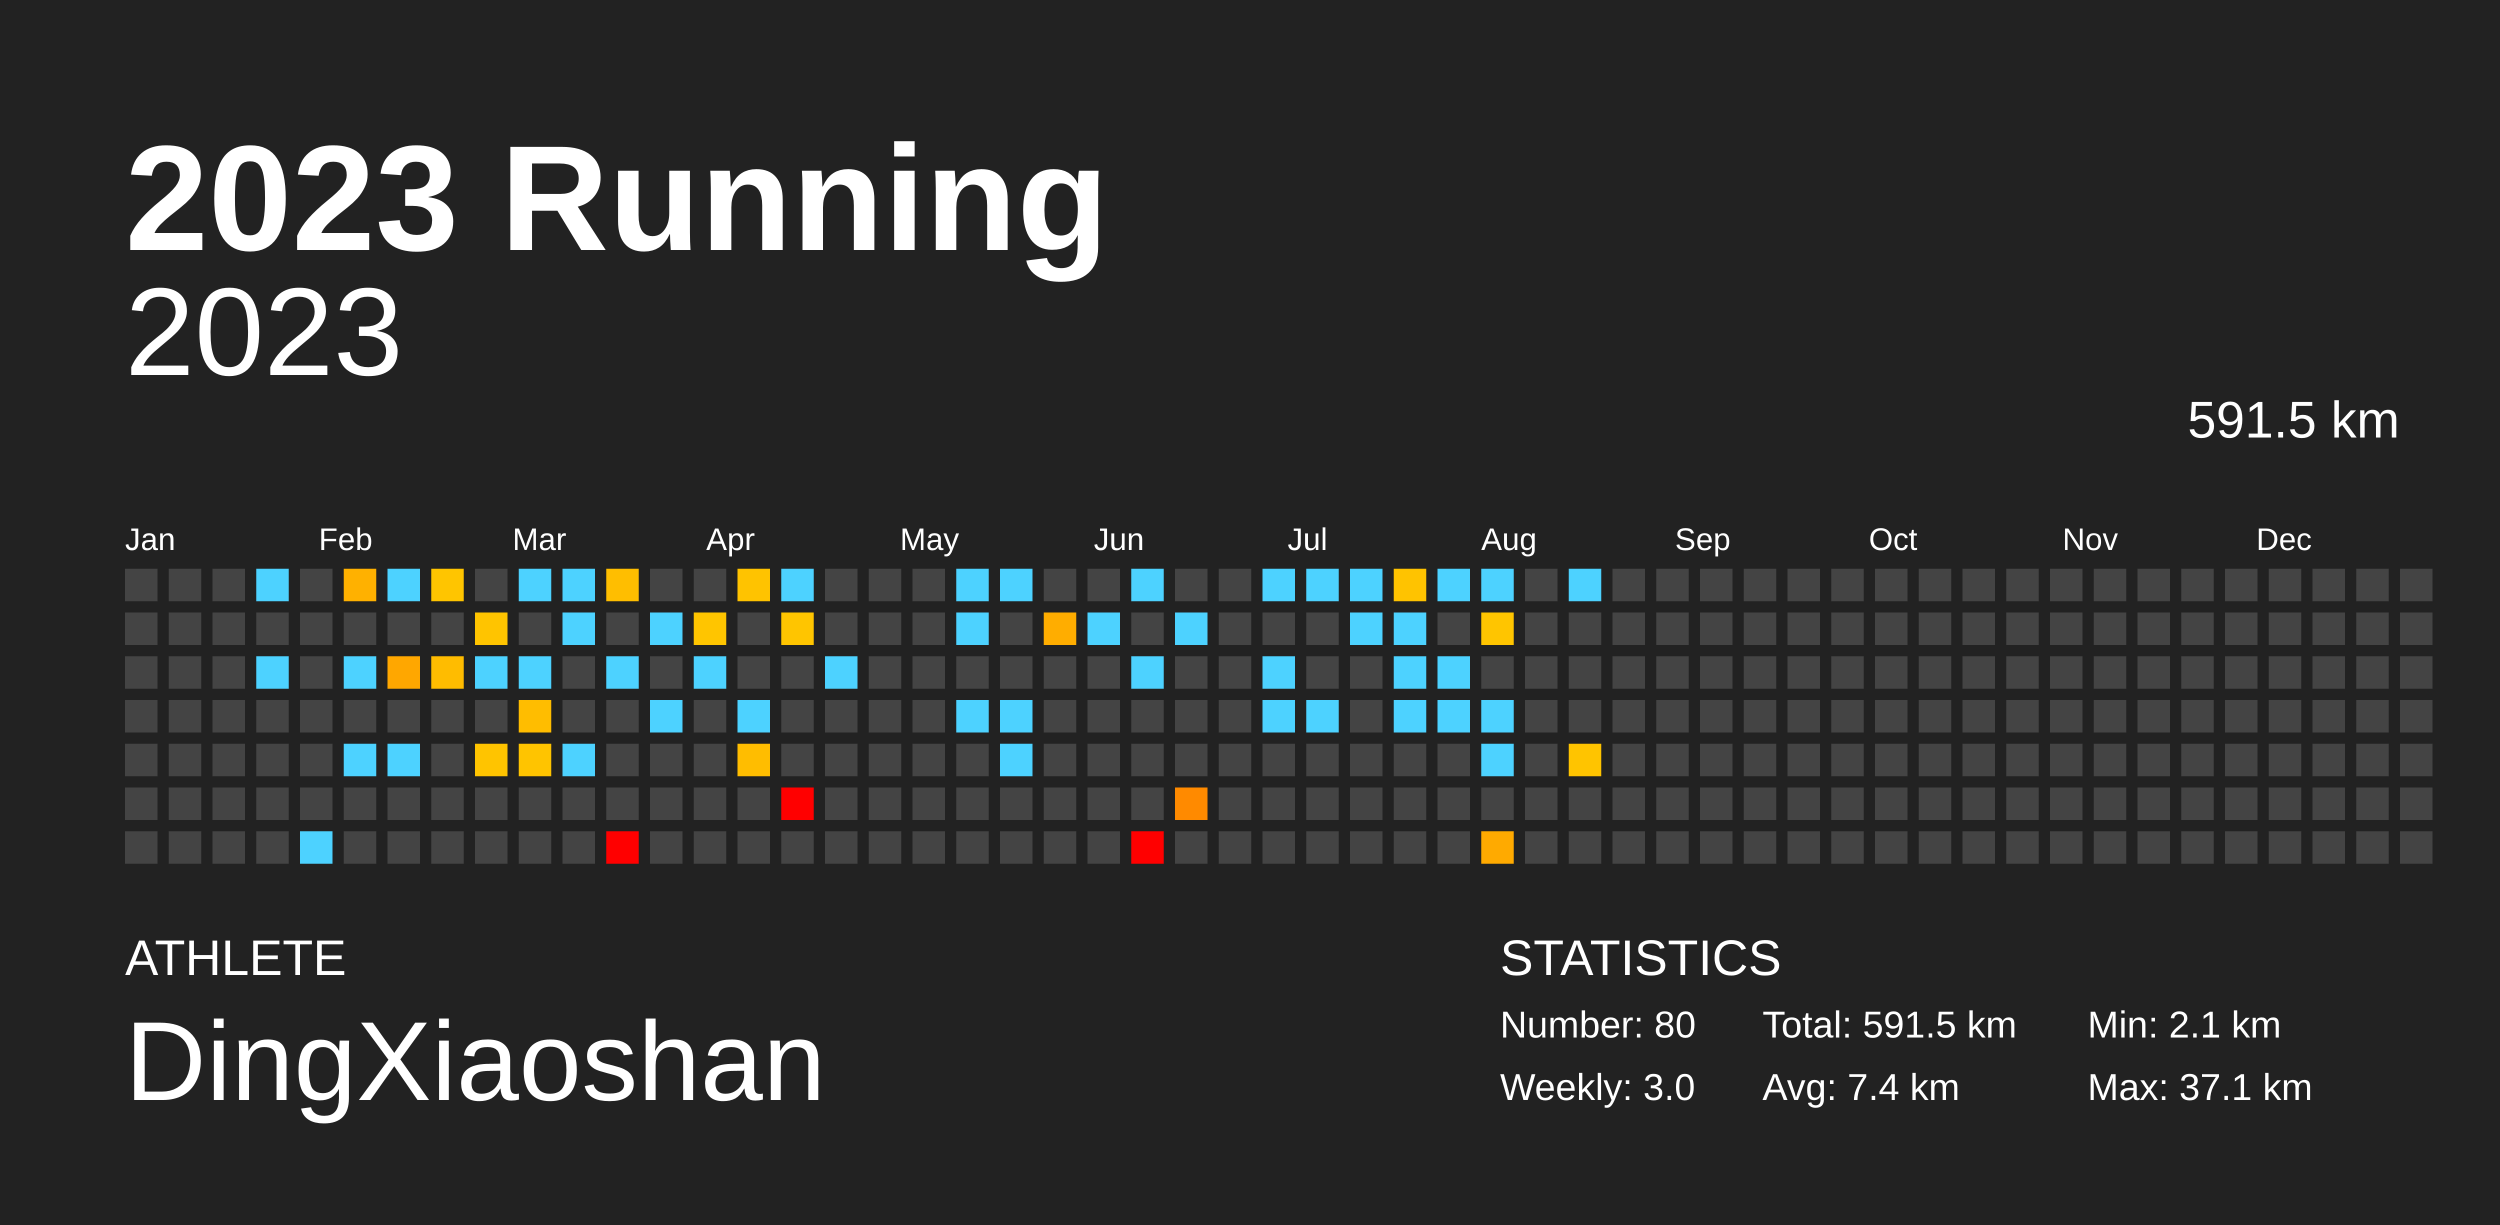
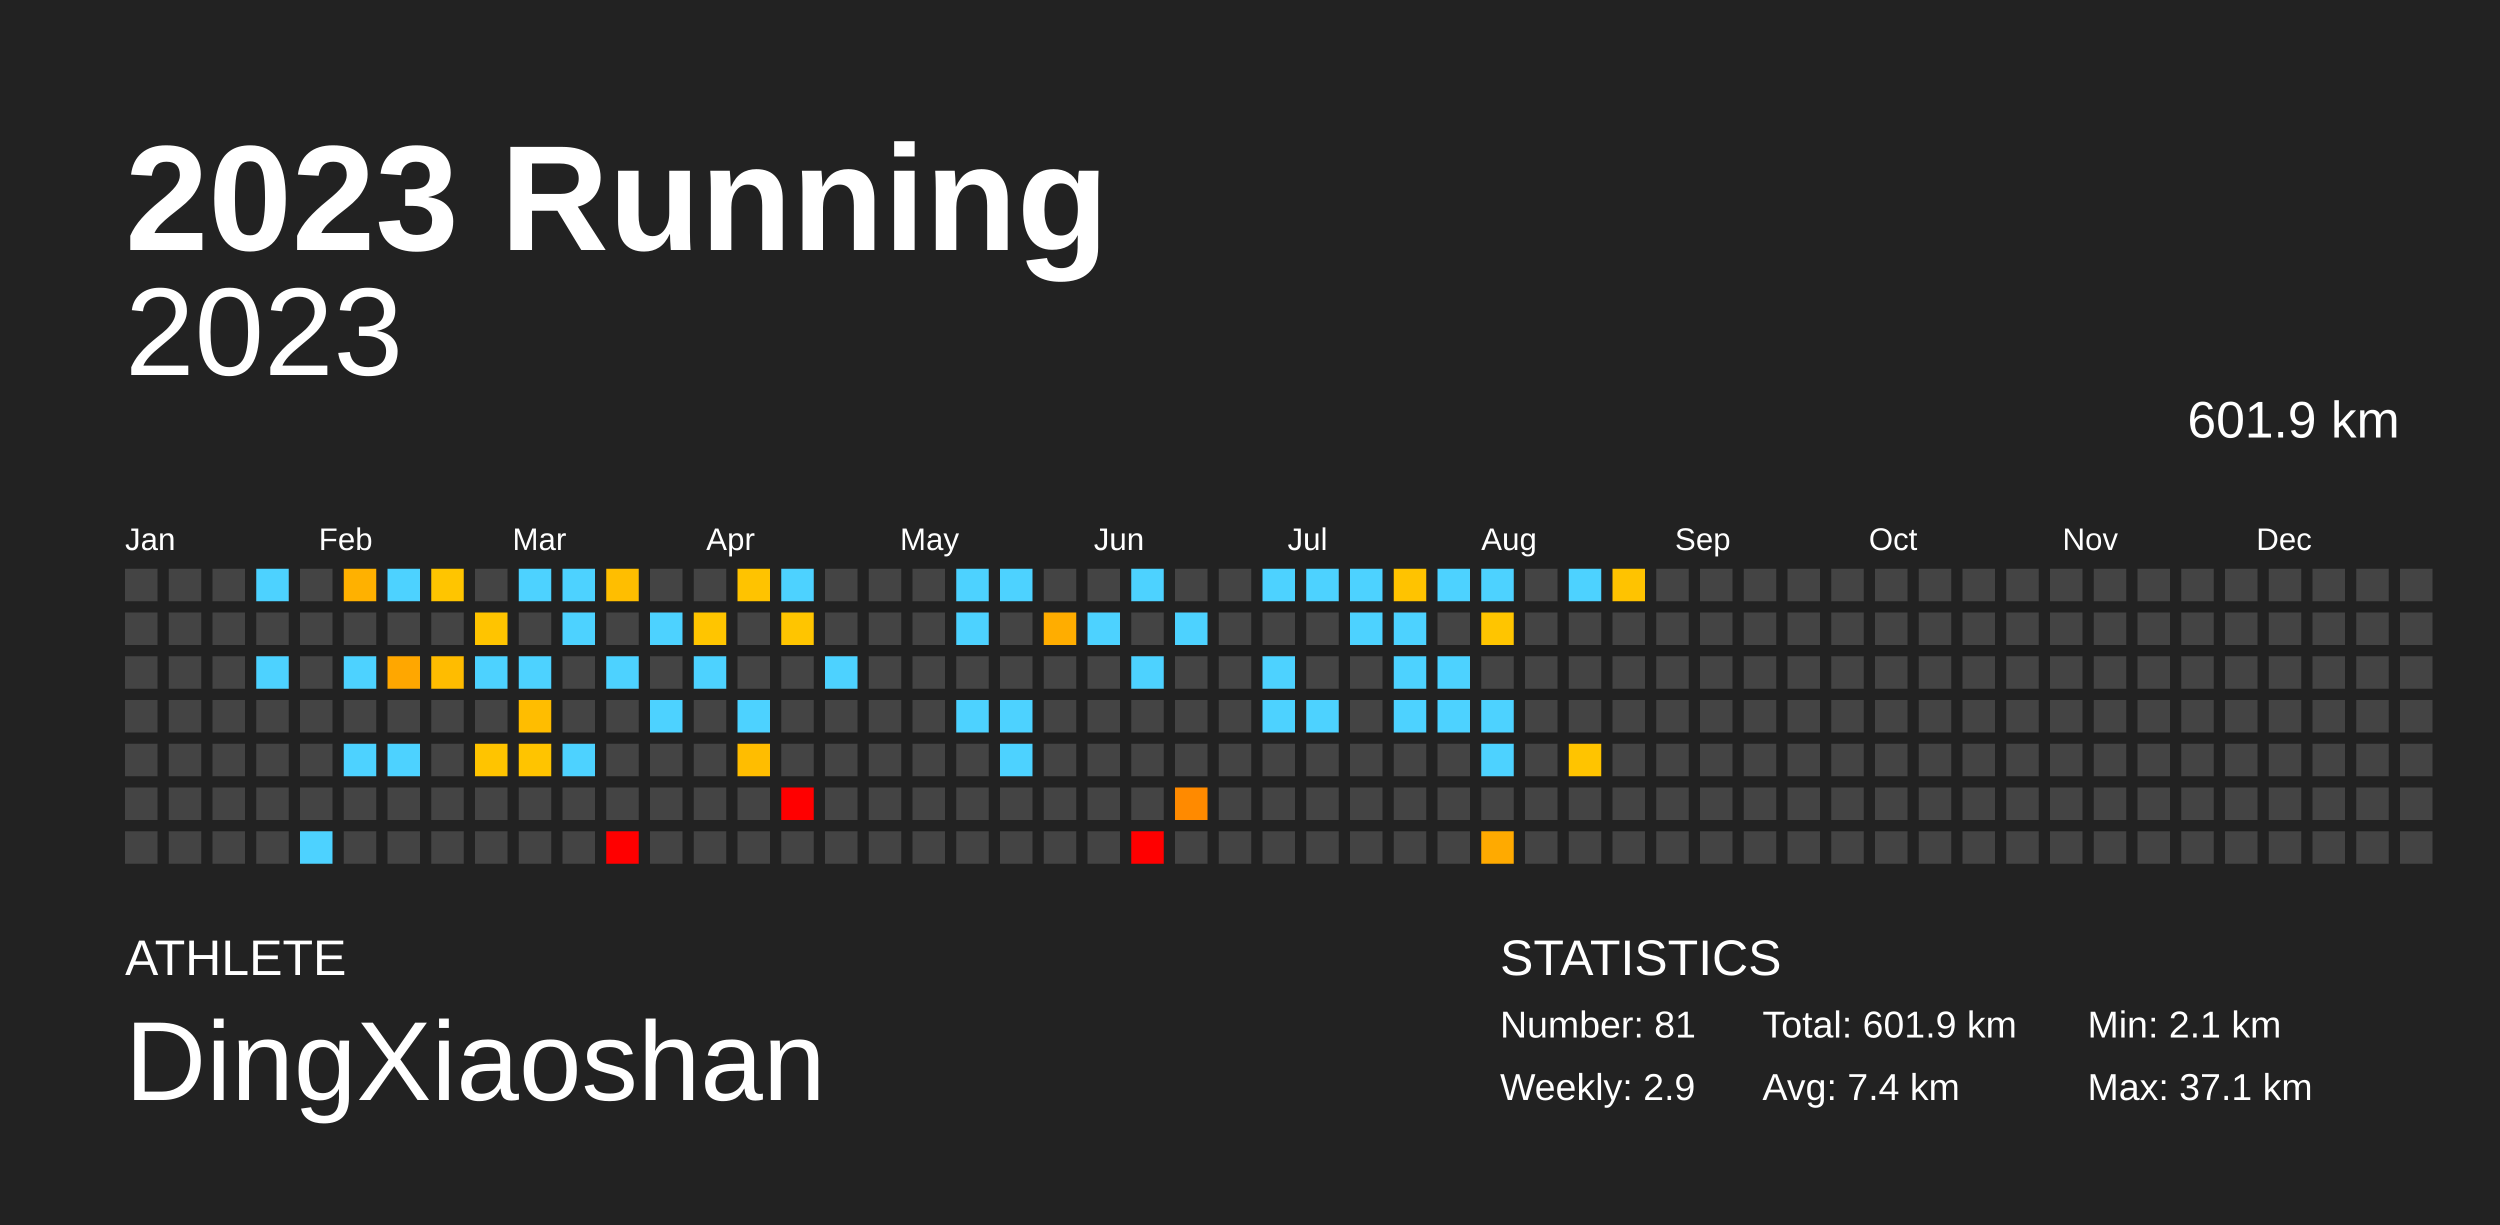
<svg xmlns="http://www.w3.org/2000/svg" baseProfile="full" height="98mm" version="1.1" viewBox="0,0,200,98" width="200mm">
  <defs />
  <rect fill="#222222" height="98" width="200" x="0" y="0" />
  <text fill="#FFFFFF" style="font-size:12px; font-family:Arial; font-weight:bold;" x="10" y="20">2023 Running</text>
  <text fill="#FFFFFF" style="font-size:4px; font-family:Arial" x="10" y="78">ATHLETE</text>
  <text fill="#FFFFFF" style="font-size:9px; font-family:Arial" x="10" y="88">DingXiaoshan</text>
  <text fill="#FFFFFF" style="font-size:4px; font-family:Arial" x="120" y="78">STATISTICS</text>
-   <text fill="#FFFFFF" style="font-size:3px; font-family:Arial" x="120" y="83">Number: 80</text>
-   <text fill="#FFFFFF" style="font-size:3px; font-family:Arial" x="120" y="88">Weekly: 3.0</text>
-   <text fill="#FFFFFF" style="font-size:3px; font-family:Arial" x="141" y="83">Total: 591.5 km</text>
+   <text fill="#FFFFFF" style="font-size:3px; font-family:Arial" x="120" y="83">Number: 81</text>
+   <text fill="#FFFFFF" style="font-size:3px; font-family:Arial" x="120" y="88">Weekly: 2.9</text>
+   <text fill="#FFFFFF" style="font-size:3px; font-family:Arial" x="141" y="83">Total: 601.9 km</text>
  <text fill="#FFFFFF" style="font-size:3px; font-family:Arial" x="141" y="88">Avg: 7.4 km</text>
  <text fill="#FFFFFF" style="font-size:3px; font-family:Arial" x="167" y="83">Min: 2.1 km</text>
  <text fill="#FFFFFF" style="font-size:3px; font-family:Arial" x="167" y="88">Max: 37.1 km</text>
  <text alignment-baseline="hanging" fill="#FFFFFF" style="font-size:10.0px; font-family:Arial;" x="10" y="30">2023</text>
-   <text alignment-baseline="hanging" fill="#FFFFFF" style="font-size:4.125px; font-family:Arial;" x="175" y="35">591.5 km</text>
+   <text alignment-baseline="hanging" fill="#FFFFFF" style="font-size:4.125px; font-family:Arial;" x="175" y="35">601.9 km</text>
  <text fill="#FFFFFF" style="font-size:2.5px; font-family:Arial" x="10.0" y="44">Jan</text>
  <text fill="#FFFFFF" style="font-size:2.5px; font-family:Arial" x="25.5" y="44">Feb</text>
  <text fill="#FFFFFF" style="font-size:2.5px; font-family:Arial" x="41.0" y="44">Mar</text>
  <text fill="#FFFFFF" style="font-size:2.5px; font-family:Arial" x="56.5" y="44">Apr</text>
  <text fill="#FFFFFF" style="font-size:2.5px; font-family:Arial" x="72.0" y="44">May</text>
  <text fill="#FFFFFF" style="font-size:2.5px; font-family:Arial" x="87.5" y="44">Jun</text>
  <text fill="#FFFFFF" style="font-size:2.5px; font-family:Arial" x="103.0" y="44">Jul</text>
  <text fill="#FFFFFF" style="font-size:2.5px; font-family:Arial" x="118.5" y="44">Aug</text>
  <text fill="#FFFFFF" style="font-size:2.5px; font-family:Arial" x="134.0" y="44">Sep</text>
  <text fill="#FFFFFF" style="font-size:2.5px; font-family:Arial" x="149.5" y="44">Oct</text>
  <text fill="#FFFFFF" style="font-size:2.5px; font-family:Arial" x="165.0" y="44">Nov</text>
  <text fill="#FFFFFF" style="font-size:2.5px; font-family:Arial" x="180.5" y="44">Dec</text>
  <rect fill="#444444" height="2.6" width="2.6" x="10.0" y="45.5" />
  <rect fill="#444444" height="2.6" width="2.6" x="10.0" y="49.0" />
  <rect fill="#444444" height="2.6" width="2.6" x="10.0" y="52.5" />
  <rect fill="#444444" height="2.6" width="2.6" x="10.0" y="56.0" />
  <rect fill="#444444" height="2.6" width="2.6" x="10.0" y="59.5" />
  <rect fill="#444444" height="2.6" width="2.6" x="10.0" y="63.0" />
  <rect fill="#444444" height="2.6" width="2.6" x="10.0" y="66.5" />
  <rect fill="#444444" height="2.6" width="2.6" x="13.5" y="45.5" />
  <rect fill="#444444" height="2.6" width="2.6" x="13.5" y="49.0" />
  <rect fill="#444444" height="2.6" width="2.6" x="13.5" y="52.5" />
  <rect fill="#444444" height="2.6" width="2.6" x="13.5" y="56.0" />
  <rect fill="#444444" height="2.6" width="2.6" x="13.5" y="59.5" />
  <rect fill="#444444" height="2.6" width="2.6" x="13.5" y="63.0" />
  <rect fill="#444444" height="2.6" width="2.6" x="13.5" y="66.5" />
  <rect fill="#444444" height="2.6" width="2.6" x="17.0" y="45.5" />
  <rect fill="#444444" height="2.6" width="2.6" x="17.0" y="49.0" />
  <rect fill="#444444" height="2.6" width="2.6" x="17.0" y="52.5" />
  <rect fill="#444444" height="2.6" width="2.6" x="17.0" y="56.0" />
  <rect fill="#444444" height="2.6" width="2.6" x="17.0" y="59.5" />
  <rect fill="#444444" height="2.6" width="2.6" x="17.0" y="63.0" />
  <rect fill="#444444" height="2.6" width="2.6" x="17.0" y="66.5" />
  <rect fill="#4dd2ff" height="2.6" width="2.6" x="20.5" y="45.5" />
  <rect fill="#444444" height="2.6" width="2.6" x="20.5" y="49.0" />
  <rect fill="#4dd2ff" height="2.6" width="2.6" x="20.5" y="52.5" />
  <rect fill="#444444" height="2.6" width="2.6" x="20.5" y="56.0" />
  <rect fill="#444444" height="2.6" width="2.6" x="20.5" y="59.5" />
  <rect fill="#444444" height="2.6" width="2.6" x="20.5" y="63.0" />
  <rect fill="#444444" height="2.6" width="2.6" x="20.5" y="66.5" />
  <rect fill="#444444" height="2.6" width="2.6" x="24.0" y="45.5" />
  <rect fill="#444444" height="2.6" width="2.6" x="24.0" y="49.0" />
  <rect fill="#444444" height="2.6" width="2.6" x="24.0" y="52.5" />
  <rect fill="#444444" height="2.6" width="2.6" x="24.0" y="56.0" />
  <rect fill="#444444" height="2.6" width="2.6" x="24.0" y="59.5" />
  <rect fill="#444444" height="2.6" width="2.6" x="24.0" y="63.0" />
  <rect fill="#4dd2ff" height="2.6" width="2.6" x="24.0" y="66.5" />
  <rect fill="#ffb100" height="2.6" width="2.6" x="27.5" y="45.5" />
  <rect fill="#444444" height="2.6" width="2.6" x="27.5" y="49.0" />
  <rect fill="#4dd2ff" height="2.6" width="2.6" x="27.5" y="52.5" />
  <rect fill="#444444" height="2.6" width="2.6" x="27.5" y="56.0" />
  <rect fill="#4dd2ff" height="2.6" width="2.6" x="27.5" y="59.5" />
  <rect fill="#444444" height="2.6" width="2.6" x="27.5" y="63.0" />
  <rect fill="#444444" height="2.6" width="2.6" x="27.5" y="66.5" />
  <rect fill="#4dd2ff" height="2.6" width="2.6" x="31.0" y="45.5" />
  <rect fill="#444444" height="2.6" width="2.6" x="31.0" y="49.0" />
  <rect fill="#ffa700" height="2.6" width="2.6" x="31.0" y="52.5" />
  <rect fill="#444444" height="2.6" width="2.6" x="31.0" y="56.0" />
  <rect fill="#4dd2ff" height="2.6" width="2.6" x="31.0" y="59.5" />
  <rect fill="#444444" height="2.6" width="2.6" x="31.0" y="63.0" />
  <rect fill="#444444" height="2.6" width="2.6" x="31.0" y="66.5" />
  <rect fill="#ffc500" height="2.6" width="2.6" x="34.5" y="45.5" />
  <rect fill="#444444" height="2.6" width="2.6" x="34.5" y="49.0" />
  <rect fill="#ffbc00" height="2.6" width="2.6" x="34.5" y="52.5" />
  <rect fill="#444444" height="2.6" width="2.6" x="34.5" y="56.0" />
  <rect fill="#444444" height="2.6" width="2.6" x="34.5" y="59.5" />
  <rect fill="#444444" height="2.6" width="2.6" x="34.5" y="63.0" />
  <rect fill="#444444" height="2.6" width="2.6" x="34.5" y="66.5" />
  <rect fill="#444444" height="2.6" width="2.6" x="38.0" y="45.5" />
  <rect fill="#ffc400" height="2.6" width="2.6" x="38.0" y="49.0" />
  <rect fill="#4dd2ff" height="2.6" width="2.6" x="38.0" y="52.5" />
  <rect fill="#444444" height="2.6" width="2.6" x="38.0" y="56.0" />
  <rect fill="#ffc400" height="2.6" width="2.6" x="38.0" y="59.5" />
  <rect fill="#444444" height="2.6" width="2.6" x="38.0" y="63.0" />
  <rect fill="#444444" height="2.6" width="2.6" x="38.0" y="66.5" />
  <rect fill="#4dd2ff" height="2.6" width="2.6" x="41.5" y="45.5" />
  <rect fill="#444444" height="2.6" width="2.6" x="41.5" y="49.0" />
  <rect fill="#4dd2ff" height="2.6" width="2.6" x="41.5" y="52.5" />
  <rect fill="#ffbd00" height="2.6" width="2.6" x="41.5" y="56.0" />
  <rect fill="#ffc400" height="2.6" width="2.6" x="41.5" y="59.5" />
  <rect fill="#444444" height="2.6" width="2.6" x="41.5" y="63.0" />
  <rect fill="#444444" height="2.6" width="2.6" x="41.5" y="66.5" />
  <rect fill="#4dd2ff" height="2.6" width="2.6" x="45.0" y="45.5" />
  <rect fill="#4dd2ff" height="2.6" width="2.6" x="45.0" y="49.0" />
  <rect fill="#444444" height="2.6" width="2.6" x="45.0" y="52.5" />
  <rect fill="#444444" height="2.6" width="2.6" x="45.0" y="56.0" />
  <rect fill="#4dd2ff" height="2.6" width="2.6" x="45.0" y="59.5" />
  <rect fill="#444444" height="2.6" width="2.6" x="45.0" y="63.0" />
  <rect fill="#444444" height="2.6" width="2.6" x="45.0" y="66.5" />
  <rect fill="#ffbe00" height="2.6" width="2.6" x="48.5" y="45.5" />
  <rect fill="#444444" height="2.6" width="2.6" x="48.5" y="49.0" />
  <rect fill="#4dd2ff" height="2.6" width="2.6" x="48.5" y="52.5" />
  <rect fill="#444444" height="2.6" width="2.6" x="48.5" y="56.0" />
  <rect fill="#444444" height="2.6" width="2.6" x="48.5" y="59.5" />
  <rect fill="#444444" height="2.6" width="2.6" x="48.5" y="63.0" />
  <rect fill="red" height="2.6" width="2.6" x="48.5" y="66.5" />
  <rect fill="#444444" height="2.6" width="2.6" x="52.0" y="45.5" />
  <rect fill="#4dd2ff" height="2.6" width="2.6" x="52.0" y="49.0" />
  <rect fill="#444444" height="2.6" width="2.6" x="52.0" y="52.5" />
  <rect fill="#4dd2ff" height="2.6" width="2.6" x="52.0" y="56.0" />
  <rect fill="#444444" height="2.6" width="2.6" x="52.0" y="59.5" />
  <rect fill="#444444" height="2.6" width="2.6" x="52.0" y="63.0" />
  <rect fill="#444444" height="2.6" width="2.6" x="52.0" y="66.5" />
  <rect fill="#444444" height="2.6" width="2.6" x="55.5" y="45.5" />
  <rect fill="#ffc500" height="2.6" width="2.6" x="55.5" y="49.0" />
  <rect fill="#4dd2ff" height="2.6" width="2.6" x="55.5" y="52.5" />
  <rect fill="#444444" height="2.6" width="2.6" x="55.5" y="56.0" />
  <rect fill="#444444" height="2.6" width="2.6" x="55.5" y="59.5" />
  <rect fill="#444444" height="2.6" width="2.6" x="55.5" y="63.0" />
  <rect fill="#444444" height="2.6" width="2.6" x="55.5" y="66.5" />
  <rect fill="#ffc300" height="2.6" width="2.6" x="59.0" y="45.5" />
  <rect fill="#444444" height="2.6" width="2.6" x="59.0" y="49.0" />
  <rect fill="#444444" height="2.6" width="2.6" x="59.0" y="52.5" />
  <rect fill="#4dd2ff" height="2.6" width="2.6" x="59.0" y="56.0" />
  <rect fill="#ffbd00" height="2.6" width="2.6" x="59.0" y="59.5" />
  <rect fill="#444444" height="2.6" width="2.6" x="59.0" y="63.0" />
  <rect fill="#444444" height="2.6" width="2.6" x="59.0" y="66.5" />
  <rect fill="#4dd2ff" height="2.6" width="2.6" x="62.5" y="45.5" />
  <rect fill="#ffc500" height="2.6" width="2.6" x="62.5" y="49.0" />
  <rect fill="#444444" height="2.6" width="2.6" x="62.5" y="52.5" />
  <rect fill="#444444" height="2.6" width="2.6" x="62.5" y="56.0" />
  <rect fill="#444444" height="2.6" width="2.6" x="62.5" y="59.5" />
  <rect fill="red" height="2.6" width="2.6" x="62.5" y="63.0" />
  <rect fill="#444444" height="2.6" width="2.6" x="62.5" y="66.5" />
  <rect fill="#444444" height="2.6" width="2.6" x="66.0" y="45.5" />
  <rect fill="#444444" height="2.6" width="2.6" x="66.0" y="49.0" />
  <rect fill="#4dd2ff" height="2.6" width="2.6" x="66.0" y="52.5" />
  <rect fill="#444444" height="2.6" width="2.6" x="66.0" y="56.0" />
  <rect fill="#444444" height="2.6" width="2.6" x="66.0" y="59.5" />
  <rect fill="#444444" height="2.6" width="2.6" x="66.0" y="63.0" />
  <rect fill="#444444" height="2.6" width="2.6" x="66.0" y="66.5" />
  <rect fill="#444444" height="2.6" width="2.6" x="69.5" y="45.5" />
  <rect fill="#444444" height="2.6" width="2.6" x="69.5" y="49.0" />
  <rect fill="#444444" height="2.6" width="2.6" x="69.5" y="52.5" />
  <rect fill="#444444" height="2.6" width="2.6" x="69.5" y="56.0" />
  <rect fill="#444444" height="2.6" width="2.6" x="69.5" y="59.5" />
  <rect fill="#444444" height="2.6" width="2.6" x="69.5" y="63.0" />
  <rect fill="#444444" height="2.6" width="2.6" x="69.5" y="66.5" />
  <rect fill="#444444" height="2.6" width="2.6" x="73.0" y="45.5" />
  <rect fill="#444444" height="2.6" width="2.6" x="73.0" y="49.0" />
  <rect fill="#444444" height="2.6" width="2.6" x="73.0" y="52.5" />
  <rect fill="#444444" height="2.6" width="2.6" x="73.0" y="56.0" />
  <rect fill="#444444" height="2.6" width="2.6" x="73.0" y="59.5" />
  <rect fill="#444444" height="2.6" width="2.6" x="73.0" y="63.0" />
  <rect fill="#444444" height="2.6" width="2.6" x="73.0" y="66.5" />
  <rect fill="#4dd2ff" height="2.6" width="2.6" x="76.5" y="45.5" />
  <rect fill="#4dd2ff" height="2.6" width="2.6" x="76.5" y="49.0" />
  <rect fill="#444444" height="2.6" width="2.6" x="76.5" y="52.5" />
  <rect fill="#4dd2ff" height="2.6" width="2.6" x="76.5" y="56.0" />
  <rect fill="#444444" height="2.6" width="2.6" x="76.5" y="59.5" />
  <rect fill="#444444" height="2.6" width="2.6" x="76.5" y="63.0" />
  <rect fill="#444444" height="2.6" width="2.6" x="76.5" y="66.5" />
  <rect fill="#4dd2ff" height="2.6" width="2.6" x="80.0" y="45.5" />
  <rect fill="#444444" height="2.6" width="2.6" x="80.0" y="49.0" />
  <rect fill="#444444" height="2.6" width="2.6" x="80.0" y="52.5" />
  <rect fill="#4dd2ff" height="2.6" width="2.6" x="80.0" y="56.0" />
  <rect fill="#4dd2ff" height="2.6" width="2.6" x="80.0" y="59.5" />
  <rect fill="#444444" height="2.6" width="2.6" x="80.0" y="63.0" />
  <rect fill="#444444" height="2.6" width="2.6" x="80.0" y="66.5" />
  <rect fill="#444444" height="2.6" width="2.6" x="83.5" y="45.5" />
  <rect fill="#ffad00" height="2.6" width="2.6" x="83.5" y="49.0" />
  <rect fill="#444444" height="2.6" width="2.6" x="83.5" y="52.5" />
  <rect fill="#444444" height="2.6" width="2.6" x="83.5" y="56.0" />
  <rect fill="#444444" height="2.6" width="2.6" x="83.5" y="59.5" />
  <rect fill="#444444" height="2.6" width="2.6" x="83.5" y="63.0" />
  <rect fill="#444444" height="2.6" width="2.6" x="83.5" y="66.5" />
  <rect fill="#444444" height="2.6" width="2.6" x="87.0" y="45.5" />
  <rect fill="#4dd2ff" height="2.6" width="2.6" x="87.0" y="49.0" />
  <rect fill="#444444" height="2.6" width="2.6" x="87.0" y="52.5" />
  <rect fill="#444444" height="2.6" width="2.6" x="87.0" y="56.0" />
  <rect fill="#444444" height="2.6" width="2.6" x="87.0" y="59.5" />
  <rect fill="#444444" height="2.6" width="2.6" x="87.0" y="63.0" />
  <rect fill="#444444" height="2.6" width="2.6" x="87.0" y="66.5" />
  <rect fill="#4dd2ff" height="2.6" width="2.6" x="90.5" y="45.5" />
  <rect fill="#444444" height="2.6" width="2.6" x="90.5" y="49.0" />
  <rect fill="#4dd2ff" height="2.6" width="2.6" x="90.5" y="52.5" />
  <rect fill="#444444" height="2.6" width="2.6" x="90.5" y="56.0" />
  <rect fill="#444444" height="2.6" width="2.6" x="90.5" y="59.5" />
  <rect fill="#444444" height="2.6" width="2.6" x="90.5" y="63.0" />
  <rect fill="red" height="2.6" width="2.6" x="90.5" y="66.5" />
  <rect fill="#444444" height="2.6" width="2.6" x="94.0" y="45.5" />
  <rect fill="#4dd2ff" height="2.6" width="2.6" x="94.0" y="49.0" />
  <rect fill="#444444" height="2.6" width="2.6" x="94.0" y="52.5" />
  <rect fill="#444444" height="2.6" width="2.6" x="94.0" y="56.0" />
  <rect fill="#444444" height="2.6" width="2.6" x="94.0" y="59.5" />
  <rect fill="#ff8a00" height="2.6" width="2.6" x="94.0" y="63.0" />
  <rect fill="#444444" height="2.6" width="2.6" x="94.0" y="66.5" />
  <rect fill="#444444" height="2.6" width="2.6" x="97.5" y="45.5" />
  <rect fill="#444444" height="2.6" width="2.6" x="97.5" y="49.0" />
  <rect fill="#444444" height="2.6" width="2.6" x="97.5" y="52.5" />
  <rect fill="#444444" height="2.6" width="2.6" x="97.5" y="56.0" />
  <rect fill="#444444" height="2.6" width="2.6" x="97.5" y="59.5" />
  <rect fill="#444444" height="2.6" width="2.6" x="97.5" y="63.0" />
  <rect fill="#444444" height="2.6" width="2.6" x="97.5" y="66.5" />
  <rect fill="#4dd2ff" height="2.6" width="2.6" x="101.0" y="45.5" />
  <rect fill="#444444" height="2.6" width="2.6" x="101.0" y="49.0" />
  <rect fill="#4dd2ff" height="2.6" width="2.6" x="101.0" y="52.5" />
  <rect fill="#4dd2ff" height="2.6" width="2.6" x="101.0" y="56.0" />
  <rect fill="#444444" height="2.6" width="2.6" x="101.0" y="59.5" />
  <rect fill="#444444" height="2.6" width="2.6" x="101.0" y="63.0" />
  <rect fill="#444444" height="2.6" width="2.6" x="101.0" y="66.5" />
  <rect fill="#4dd2ff" height="2.6" width="2.6" x="104.5" y="45.5" />
  <rect fill="#444444" height="2.6" width="2.6" x="104.5" y="49.0" />
  <rect fill="#444444" height="2.6" width="2.6" x="104.5" y="52.5" />
  <rect fill="#4dd2ff" height="2.6" width="2.6" x="104.5" y="56.0" />
  <rect fill="#444444" height="2.6" width="2.6" x="104.5" y="59.5" />
  <rect fill="#444444" height="2.6" width="2.6" x="104.5" y="63.0" />
  <rect fill="#444444" height="2.6" width="2.6" x="104.5" y="66.5" />
  <rect fill="#4dd2ff" height="2.6" width="2.6" x="108.0" y="45.5" />
  <rect fill="#4dd2ff" height="2.6" width="2.6" x="108.0" y="49.0" />
  <rect fill="#444444" height="2.6" width="2.6" x="108.0" y="52.5" />
  <rect fill="#444444" height="2.6" width="2.6" x="108.0" y="56.0" />
  <rect fill="#444444" height="2.6" width="2.6" x="108.0" y="59.5" />
  <rect fill="#444444" height="2.6" width="2.6" x="108.0" y="63.0" />
  <rect fill="#444444" height="2.6" width="2.6" x="108.0" y="66.5" />
  <rect fill="#ffc300" height="2.6" width="2.6" x="111.5" y="45.5" />
  <rect fill="#4dd2ff" height="2.6" width="2.6" x="111.5" y="49.0" />
  <rect fill="#4dd2ff" height="2.6" width="2.6" x="111.5" y="52.5" />
  <rect fill="#4dd2ff" height="2.6" width="2.6" x="111.5" y="56.0" />
  <rect fill="#444444" height="2.6" width="2.6" x="111.5" y="59.5" />
  <rect fill="#444444" height="2.6" width="2.6" x="111.5" y="63.0" />
  <rect fill="#444444" height="2.6" width="2.6" x="111.5" y="66.5" />
  <rect fill="#4dd2ff" height="2.6" width="2.6" x="115.0" y="45.5" />
  <rect fill="#444444" height="2.6" width="2.6" x="115.0" y="49.0" />
  <rect fill="#4dd2ff" height="2.6" width="2.6" x="115.0" y="52.5" />
  <rect fill="#4dd2ff" height="2.6" width="2.6" x="115.0" y="56.0" />
  <rect fill="#444444" height="2.6" width="2.6" x="115.0" y="59.5" />
  <rect fill="#444444" height="2.6" width="2.6" x="115.0" y="63.0" />
  <rect fill="#444444" height="2.6" width="2.6" x="115.0" y="66.5" />
  <rect fill="#4dd2ff" height="2.6" width="2.6" x="118.5" y="45.5" />
  <rect fill="#ffc500" height="2.6" width="2.6" x="118.5" y="49.0" />
  <rect fill="#444444" height="2.6" width="2.6" x="118.5" y="52.5" />
  <rect fill="#4dd2ff" height="2.6" width="2.6" x="118.5" y="56.0" />
  <rect fill="#4dd2ff" height="2.6" width="2.6" x="118.5" y="59.5" />
  <rect fill="#444444" height="2.6" width="2.6" x="118.5" y="63.0" />
  <rect fill="#ffaa00" height="2.6" width="2.6" x="118.5" y="66.5" />
  <rect fill="#444444" height="2.6" width="2.6" x="122.0" y="45.5" />
  <rect fill="#444444" height="2.6" width="2.6" x="122.0" y="49.0" />
  <rect fill="#444444" height="2.6" width="2.6" x="122.0" y="52.5" />
  <rect fill="#444444" height="2.6" width="2.6" x="122.0" y="56.0" />
  <rect fill="#444444" height="2.6" width="2.6" x="122.0" y="59.5" />
  <rect fill="#444444" height="2.6" width="2.6" x="122.0" y="63.0" />
  <rect fill="#444444" height="2.6" width="2.6" x="122.0" y="66.5" />
  <rect fill="#4dd2ff" height="2.6" width="2.6" x="125.5" y="45.5" />
  <rect fill="#444444" height="2.6" width="2.6" x="125.5" y="49.0" />
  <rect fill="#444444" height="2.6" width="2.6" x="125.5" y="52.5" />
  <rect fill="#444444" height="2.6" width="2.6" x="125.5" y="56.0" />
  <rect fill="#ffc400" height="2.6" width="2.6" x="125.5" y="59.5" />
  <rect fill="#444444" height="2.6" width="2.6" x="125.5" y="63.0" />
  <rect fill="#444444" height="2.6" width="2.6" x="125.5" y="66.5" />
-   <rect fill="#444444" height="2.6" width="2.6" x="129.0" y="45.5" />
+   <rect fill="#ffc300" height="2.6" width="2.6" x="129.0" y="45.5" />
  <rect fill="#444444" height="2.6" width="2.6" x="129.0" y="49.0" />
  <rect fill="#444444" height="2.6" width="2.6" x="129.0" y="52.5" />
  <rect fill="#444444" height="2.6" width="2.6" x="129.0" y="56.0" />
  <rect fill="#444444" height="2.6" width="2.6" x="129.0" y="59.5" />
  <rect fill="#444444" height="2.6" width="2.6" x="129.0" y="63.0" />
  <rect fill="#444444" height="2.6" width="2.6" x="129.0" y="66.5" />
  <rect fill="#444444" height="2.6" width="2.6" x="132.5" y="45.5" />
  <rect fill="#444444" height="2.6" width="2.6" x="132.5" y="49.0" />
  <rect fill="#444444" height="2.6" width="2.6" x="132.5" y="52.5" />
  <rect fill="#444444" height="2.6" width="2.6" x="132.5" y="56.0" />
  <rect fill="#444444" height="2.6" width="2.6" x="132.5" y="59.5" />
  <rect fill="#444444" height="2.6" width="2.6" x="132.5" y="63.0" />
  <rect fill="#444444" height="2.6" width="2.6" x="132.5" y="66.5" />
  <rect fill="#444444" height="2.6" width="2.6" x="136.0" y="45.5" />
  <rect fill="#444444" height="2.6" width="2.6" x="136.0" y="49.0" />
  <rect fill="#444444" height="2.6" width="2.6" x="136.0" y="52.5" />
  <rect fill="#444444" height="2.6" width="2.6" x="136.0" y="56.0" />
  <rect fill="#444444" height="2.6" width="2.6" x="136.0" y="59.5" />
  <rect fill="#444444" height="2.6" width="2.6" x="136.0" y="63.0" />
  <rect fill="#444444" height="2.6" width="2.6" x="136.0" y="66.5" />
  <rect fill="#444444" height="2.6" width="2.6" x="139.5" y="45.5" />
  <rect fill="#444444" height="2.6" width="2.6" x="139.5" y="49.0" />
  <rect fill="#444444" height="2.6" width="2.6" x="139.5" y="52.5" />
  <rect fill="#444444" height="2.6" width="2.6" x="139.5" y="56.0" />
  <rect fill="#444444" height="2.6" width="2.6" x="139.5" y="59.5" />
  <rect fill="#444444" height="2.6" width="2.6" x="139.5" y="63.0" />
  <rect fill="#444444" height="2.6" width="2.6" x="139.5" y="66.5" />
  <rect fill="#444444" height="2.6" width="2.6" x="143.0" y="45.5" />
  <rect fill="#444444" height="2.6" width="2.6" x="143.0" y="49.0" />
  <rect fill="#444444" height="2.6" width="2.6" x="143.0" y="52.5" />
  <rect fill="#444444" height="2.6" width="2.6" x="143.0" y="56.0" />
  <rect fill="#444444" height="2.6" width="2.6" x="143.0" y="59.5" />
  <rect fill="#444444" height="2.6" width="2.6" x="143.0" y="63.0" />
  <rect fill="#444444" height="2.6" width="2.6" x="143.0" y="66.5" />
  <rect fill="#444444" height="2.6" width="2.6" x="146.5" y="45.5" />
  <rect fill="#444444" height="2.6" width="2.6" x="146.5" y="49.0" />
  <rect fill="#444444" height="2.6" width="2.6" x="146.5" y="52.5" />
  <rect fill="#444444" height="2.6" width="2.6" x="146.5" y="56.0" />
  <rect fill="#444444" height="2.6" width="2.6" x="146.5" y="59.5" />
  <rect fill="#444444" height="2.6" width="2.6" x="146.5" y="63.0" />
  <rect fill="#444444" height="2.6" width="2.6" x="146.5" y="66.5" />
  <rect fill="#444444" height="2.6" width="2.6" x="150.0" y="45.5" />
  <rect fill="#444444" height="2.6" width="2.6" x="150.0" y="49.0" />
  <rect fill="#444444" height="2.6" width="2.6" x="150.0" y="52.5" />
  <rect fill="#444444" height="2.6" width="2.6" x="150.0" y="56.0" />
  <rect fill="#444444" height="2.6" width="2.6" x="150.0" y="59.5" />
  <rect fill="#444444" height="2.6" width="2.6" x="150.0" y="63.0" />
  <rect fill="#444444" height="2.6" width="2.6" x="150.0" y="66.5" />
  <rect fill="#444444" height="2.6" width="2.6" x="153.5" y="45.5" />
  <rect fill="#444444" height="2.6" width="2.6" x="153.5" y="49.0" />
  <rect fill="#444444" height="2.6" width="2.6" x="153.5" y="52.5" />
  <rect fill="#444444" height="2.6" width="2.6" x="153.5" y="56.0" />
  <rect fill="#444444" height="2.6" width="2.6" x="153.5" y="59.5" />
  <rect fill="#444444" height="2.6" width="2.6" x="153.5" y="63.0" />
  <rect fill="#444444" height="2.6" width="2.6" x="153.5" y="66.5" />
  <rect fill="#444444" height="2.6" width="2.6" x="157.0" y="45.5" />
  <rect fill="#444444" height="2.6" width="2.6" x="157.0" y="49.0" />
  <rect fill="#444444" height="2.6" width="2.6" x="157.0" y="52.5" />
  <rect fill="#444444" height="2.6" width="2.6" x="157.0" y="56.0" />
  <rect fill="#444444" height="2.6" width="2.6" x="157.0" y="59.5" />
  <rect fill="#444444" height="2.6" width="2.6" x="157.0" y="63.0" />
  <rect fill="#444444" height="2.6" width="2.6" x="157.0" y="66.5" />
  <rect fill="#444444" height="2.6" width="2.6" x="160.5" y="45.5" />
  <rect fill="#444444" height="2.6" width="2.6" x="160.5" y="49.0" />
  <rect fill="#444444" height="2.6" width="2.6" x="160.5" y="52.5" />
  <rect fill="#444444" height="2.6" width="2.6" x="160.5" y="56.0" />
  <rect fill="#444444" height="2.6" width="2.6" x="160.5" y="59.5" />
  <rect fill="#444444" height="2.6" width="2.6" x="160.5" y="63.0" />
  <rect fill="#444444" height="2.6" width="2.6" x="160.5" y="66.5" />
  <rect fill="#444444" height="2.6" width="2.6" x="164.0" y="45.5" />
  <rect fill="#444444" height="2.6" width="2.6" x="164.0" y="49.0" />
  <rect fill="#444444" height="2.6" width="2.6" x="164.0" y="52.5" />
  <rect fill="#444444" height="2.6" width="2.6" x="164.0" y="56.0" />
  <rect fill="#444444" height="2.6" width="2.6" x="164.0" y="59.5" />
  <rect fill="#444444" height="2.6" width="2.6" x="164.0" y="63.0" />
  <rect fill="#444444" height="2.6" width="2.6" x="164.0" y="66.5" />
  <rect fill="#444444" height="2.6" width="2.6" x="167.5" y="45.5" />
  <rect fill="#444444" height="2.6" width="2.6" x="167.5" y="49.0" />
  <rect fill="#444444" height="2.6" width="2.6" x="167.5" y="52.5" />
  <rect fill="#444444" height="2.6" width="2.6" x="167.5" y="56.0" />
  <rect fill="#444444" height="2.6" width="2.6" x="167.5" y="59.5" />
  <rect fill="#444444" height="2.6" width="2.6" x="167.5" y="63.0" />
  <rect fill="#444444" height="2.6" width="2.6" x="167.5" y="66.5" />
  <rect fill="#444444" height="2.6" width="2.6" x="171.0" y="45.5" />
  <rect fill="#444444" height="2.6" width="2.6" x="171.0" y="49.0" />
  <rect fill="#444444" height="2.6" width="2.6" x="171.0" y="52.5" />
  <rect fill="#444444" height="2.6" width="2.6" x="171.0" y="56.0" />
  <rect fill="#444444" height="2.6" width="2.6" x="171.0" y="59.5" />
  <rect fill="#444444" height="2.6" width="2.6" x="171.0" y="63.0" />
  <rect fill="#444444" height="2.6" width="2.6" x="171.0" y="66.5" />
  <rect fill="#444444" height="2.6" width="2.6" x="174.5" y="45.5" />
  <rect fill="#444444" height="2.6" width="2.6" x="174.5" y="49.0" />
  <rect fill="#444444" height="2.6" width="2.6" x="174.5" y="52.5" />
  <rect fill="#444444" height="2.6" width="2.6" x="174.5" y="56.0" />
  <rect fill="#444444" height="2.6" width="2.6" x="174.5" y="59.5" />
  <rect fill="#444444" height="2.6" width="2.6" x="174.5" y="63.0" />
  <rect fill="#444444" height="2.6" width="2.6" x="174.5" y="66.5" />
  <rect fill="#444444" height="2.6" width="2.6" x="178.0" y="45.5" />
  <rect fill="#444444" height="2.6" width="2.6" x="178.0" y="49.0" />
  <rect fill="#444444" height="2.6" width="2.6" x="178.0" y="52.5" />
  <rect fill="#444444" height="2.6" width="2.6" x="178.0" y="56.0" />
  <rect fill="#444444" height="2.6" width="2.6" x="178.0" y="59.5" />
  <rect fill="#444444" height="2.6" width="2.6" x="178.0" y="63.0" />
  <rect fill="#444444" height="2.6" width="2.6" x="178.0" y="66.5" />
  <rect fill="#444444" height="2.6" width="2.6" x="181.5" y="45.5" />
  <rect fill="#444444" height="2.6" width="2.6" x="181.5" y="49.0" />
  <rect fill="#444444" height="2.6" width="2.6" x="181.5" y="52.5" />
  <rect fill="#444444" height="2.6" width="2.6" x="181.5" y="56.0" />
  <rect fill="#444444" height="2.6" width="2.6" x="181.5" y="59.5" />
  <rect fill="#444444" height="2.6" width="2.6" x="181.5" y="63.0" />
  <rect fill="#444444" height="2.6" width="2.6" x="181.5" y="66.5" />
  <rect fill="#444444" height="2.6" width="2.6" x="185.0" y="45.5" />
  <rect fill="#444444" height="2.6" width="2.6" x="185.0" y="49.0" />
  <rect fill="#444444" height="2.6" width="2.6" x="185.0" y="52.5" />
  <rect fill="#444444" height="2.6" width="2.6" x="185.0" y="56.0" />
  <rect fill="#444444" height="2.6" width="2.6" x="185.0" y="59.5" />
  <rect fill="#444444" height="2.6" width="2.6" x="185.0" y="63.0" />
  <rect fill="#444444" height="2.6" width="2.6" x="185.0" y="66.5" />
  <rect fill="#444444" height="2.6" width="2.6" x="188.5" y="45.5" />
  <rect fill="#444444" height="2.6" width="2.6" x="188.5" y="49.0" />
  <rect fill="#444444" height="2.6" width="2.6" x="188.5" y="52.5" />
  <rect fill="#444444" height="2.6" width="2.6" x="188.5" y="56.0" />
  <rect fill="#444444" height="2.6" width="2.6" x="188.5" y="59.5" />
  <rect fill="#444444" height="2.6" width="2.6" x="188.5" y="63.0" />
  <rect fill="#444444" height="2.6" width="2.6" x="188.5" y="66.5" />
  <rect fill="#444444" height="2.6" width="2.6" x="192.0" y="45.5" />
  <rect fill="#444444" height="2.6" width="2.6" x="192.0" y="49.0" />
  <rect fill="#444444" height="2.6" width="2.6" x="192.0" y="52.5" />
  <rect fill="#444444" height="2.6" width="2.6" x="192.0" y="56.0" />
  <rect fill="#444444" height="2.6" width="2.6" x="192.0" y="59.5" />
  <rect fill="#444444" height="2.6" width="2.6" x="192.0" y="63.0" />
  <rect fill="#444444" height="2.6" width="2.6" x="192.0" y="66.5" />
</svg>
